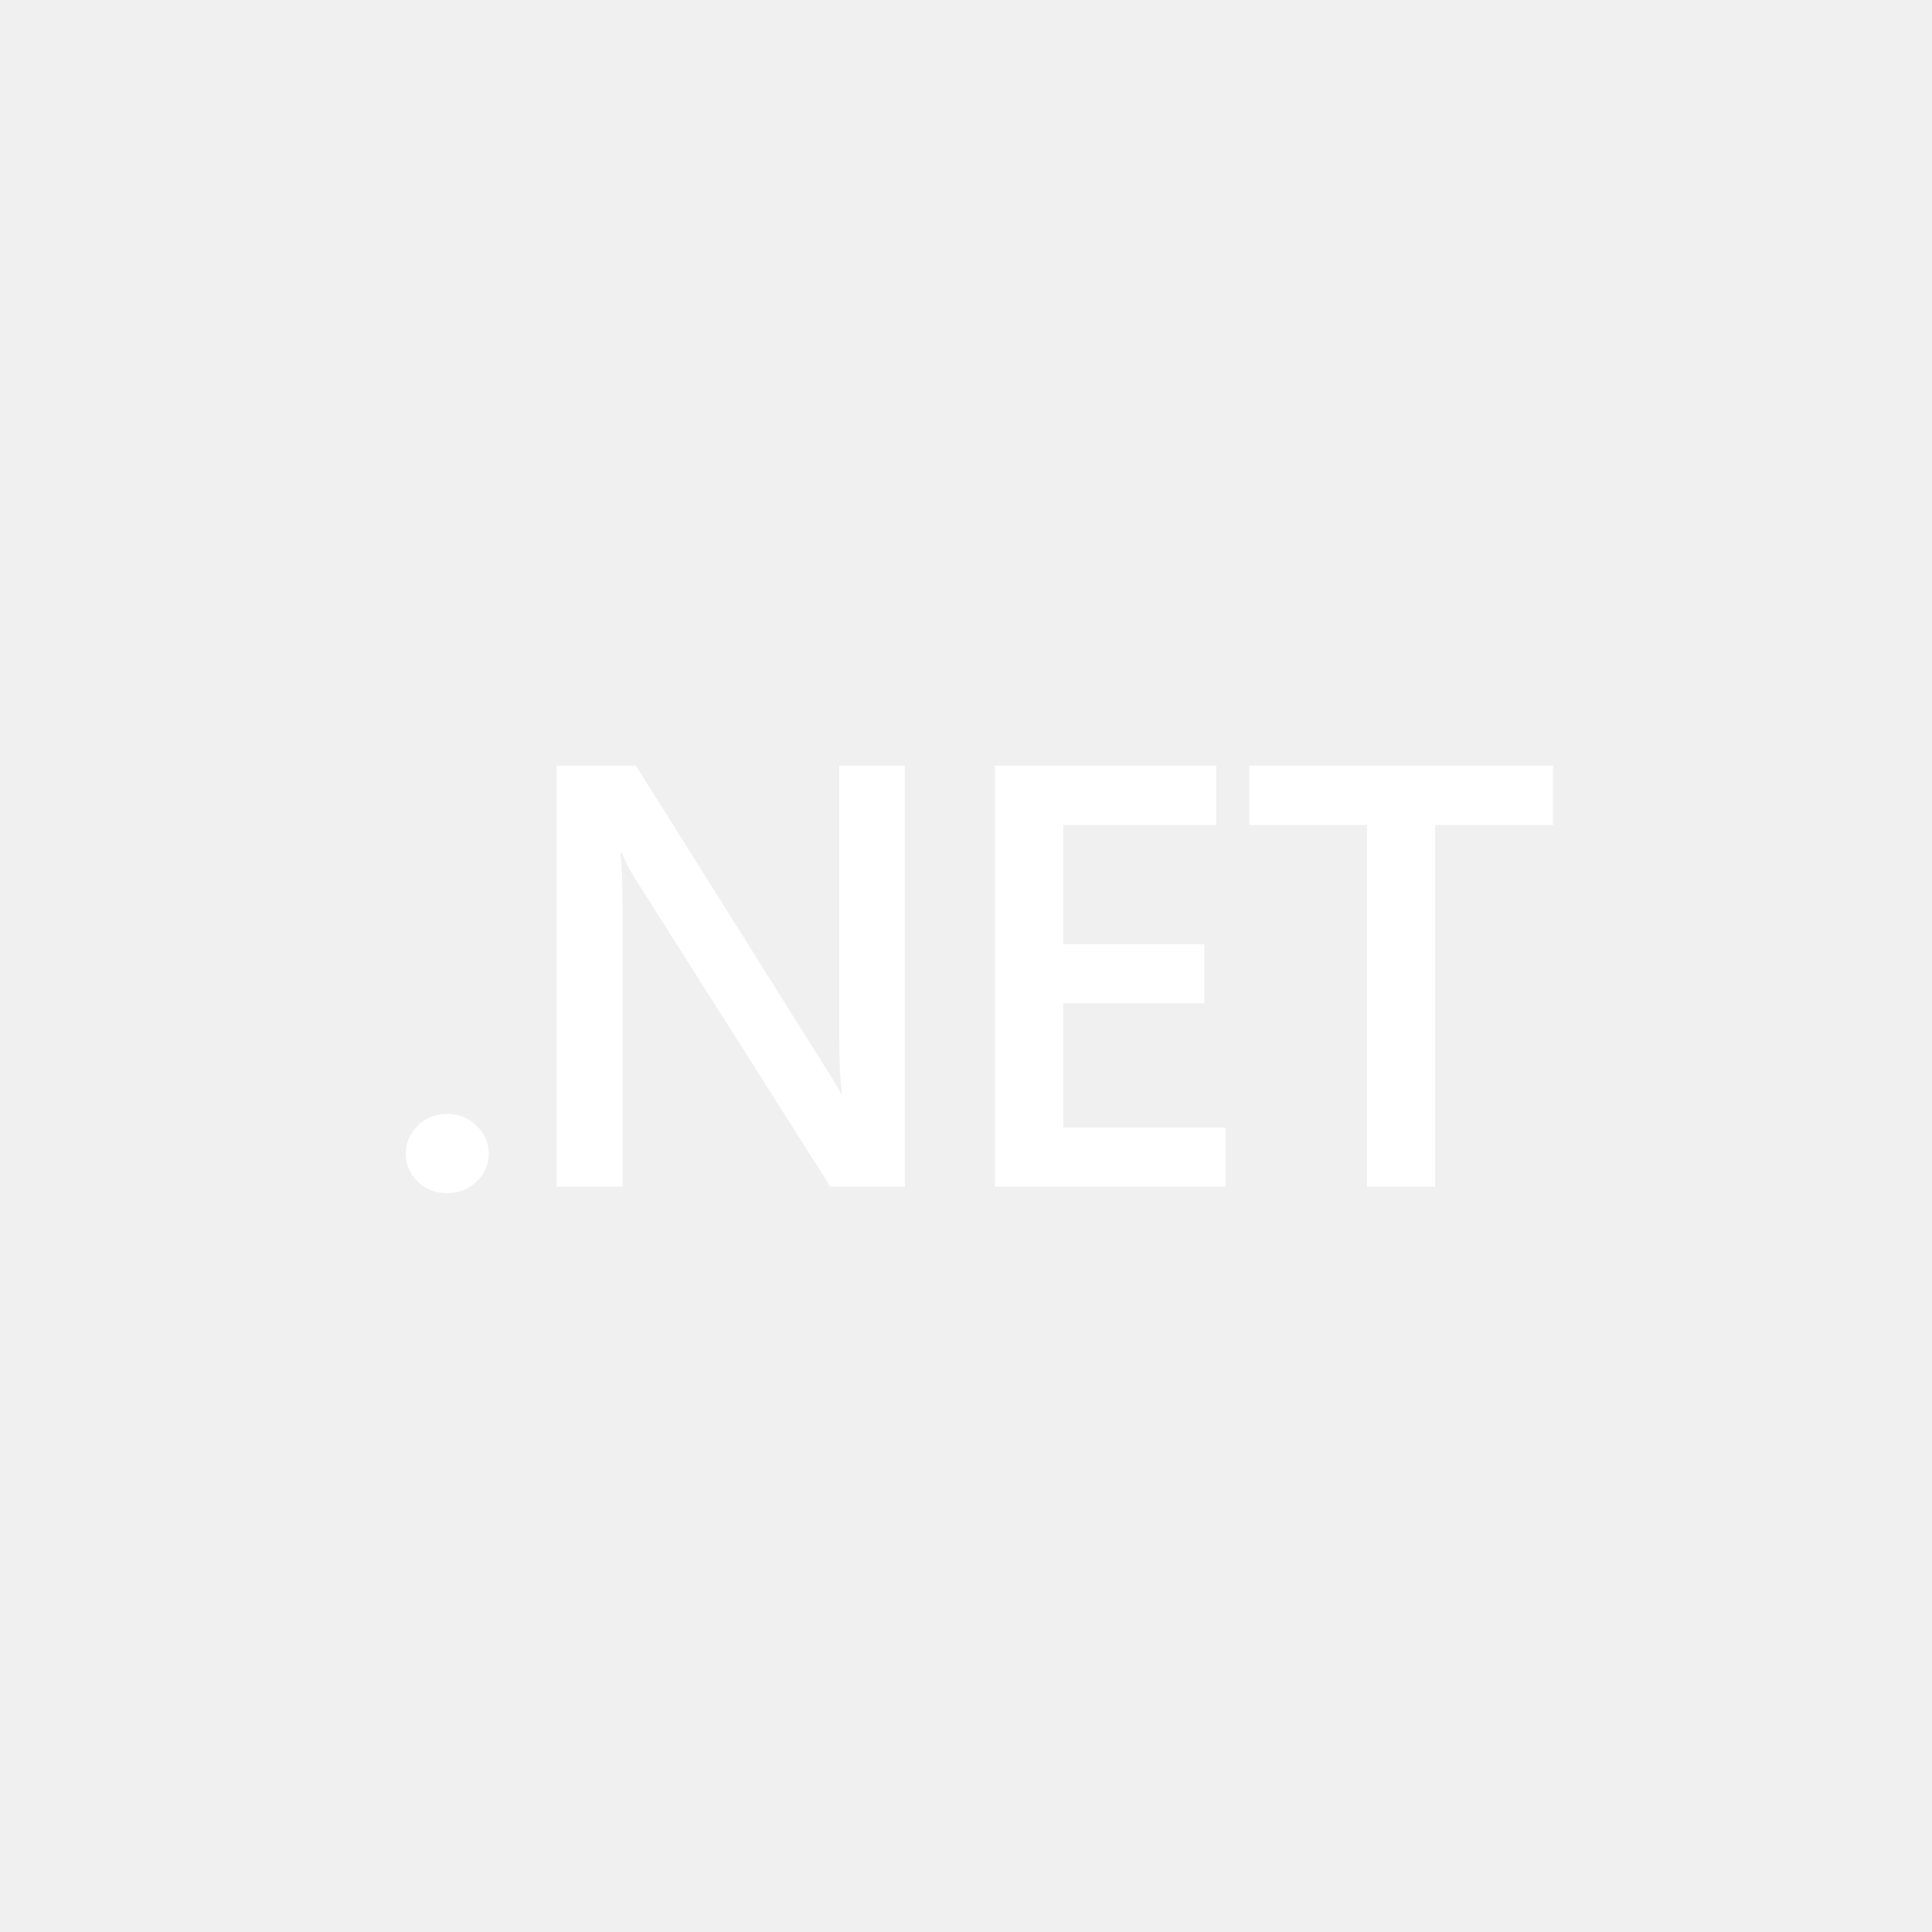
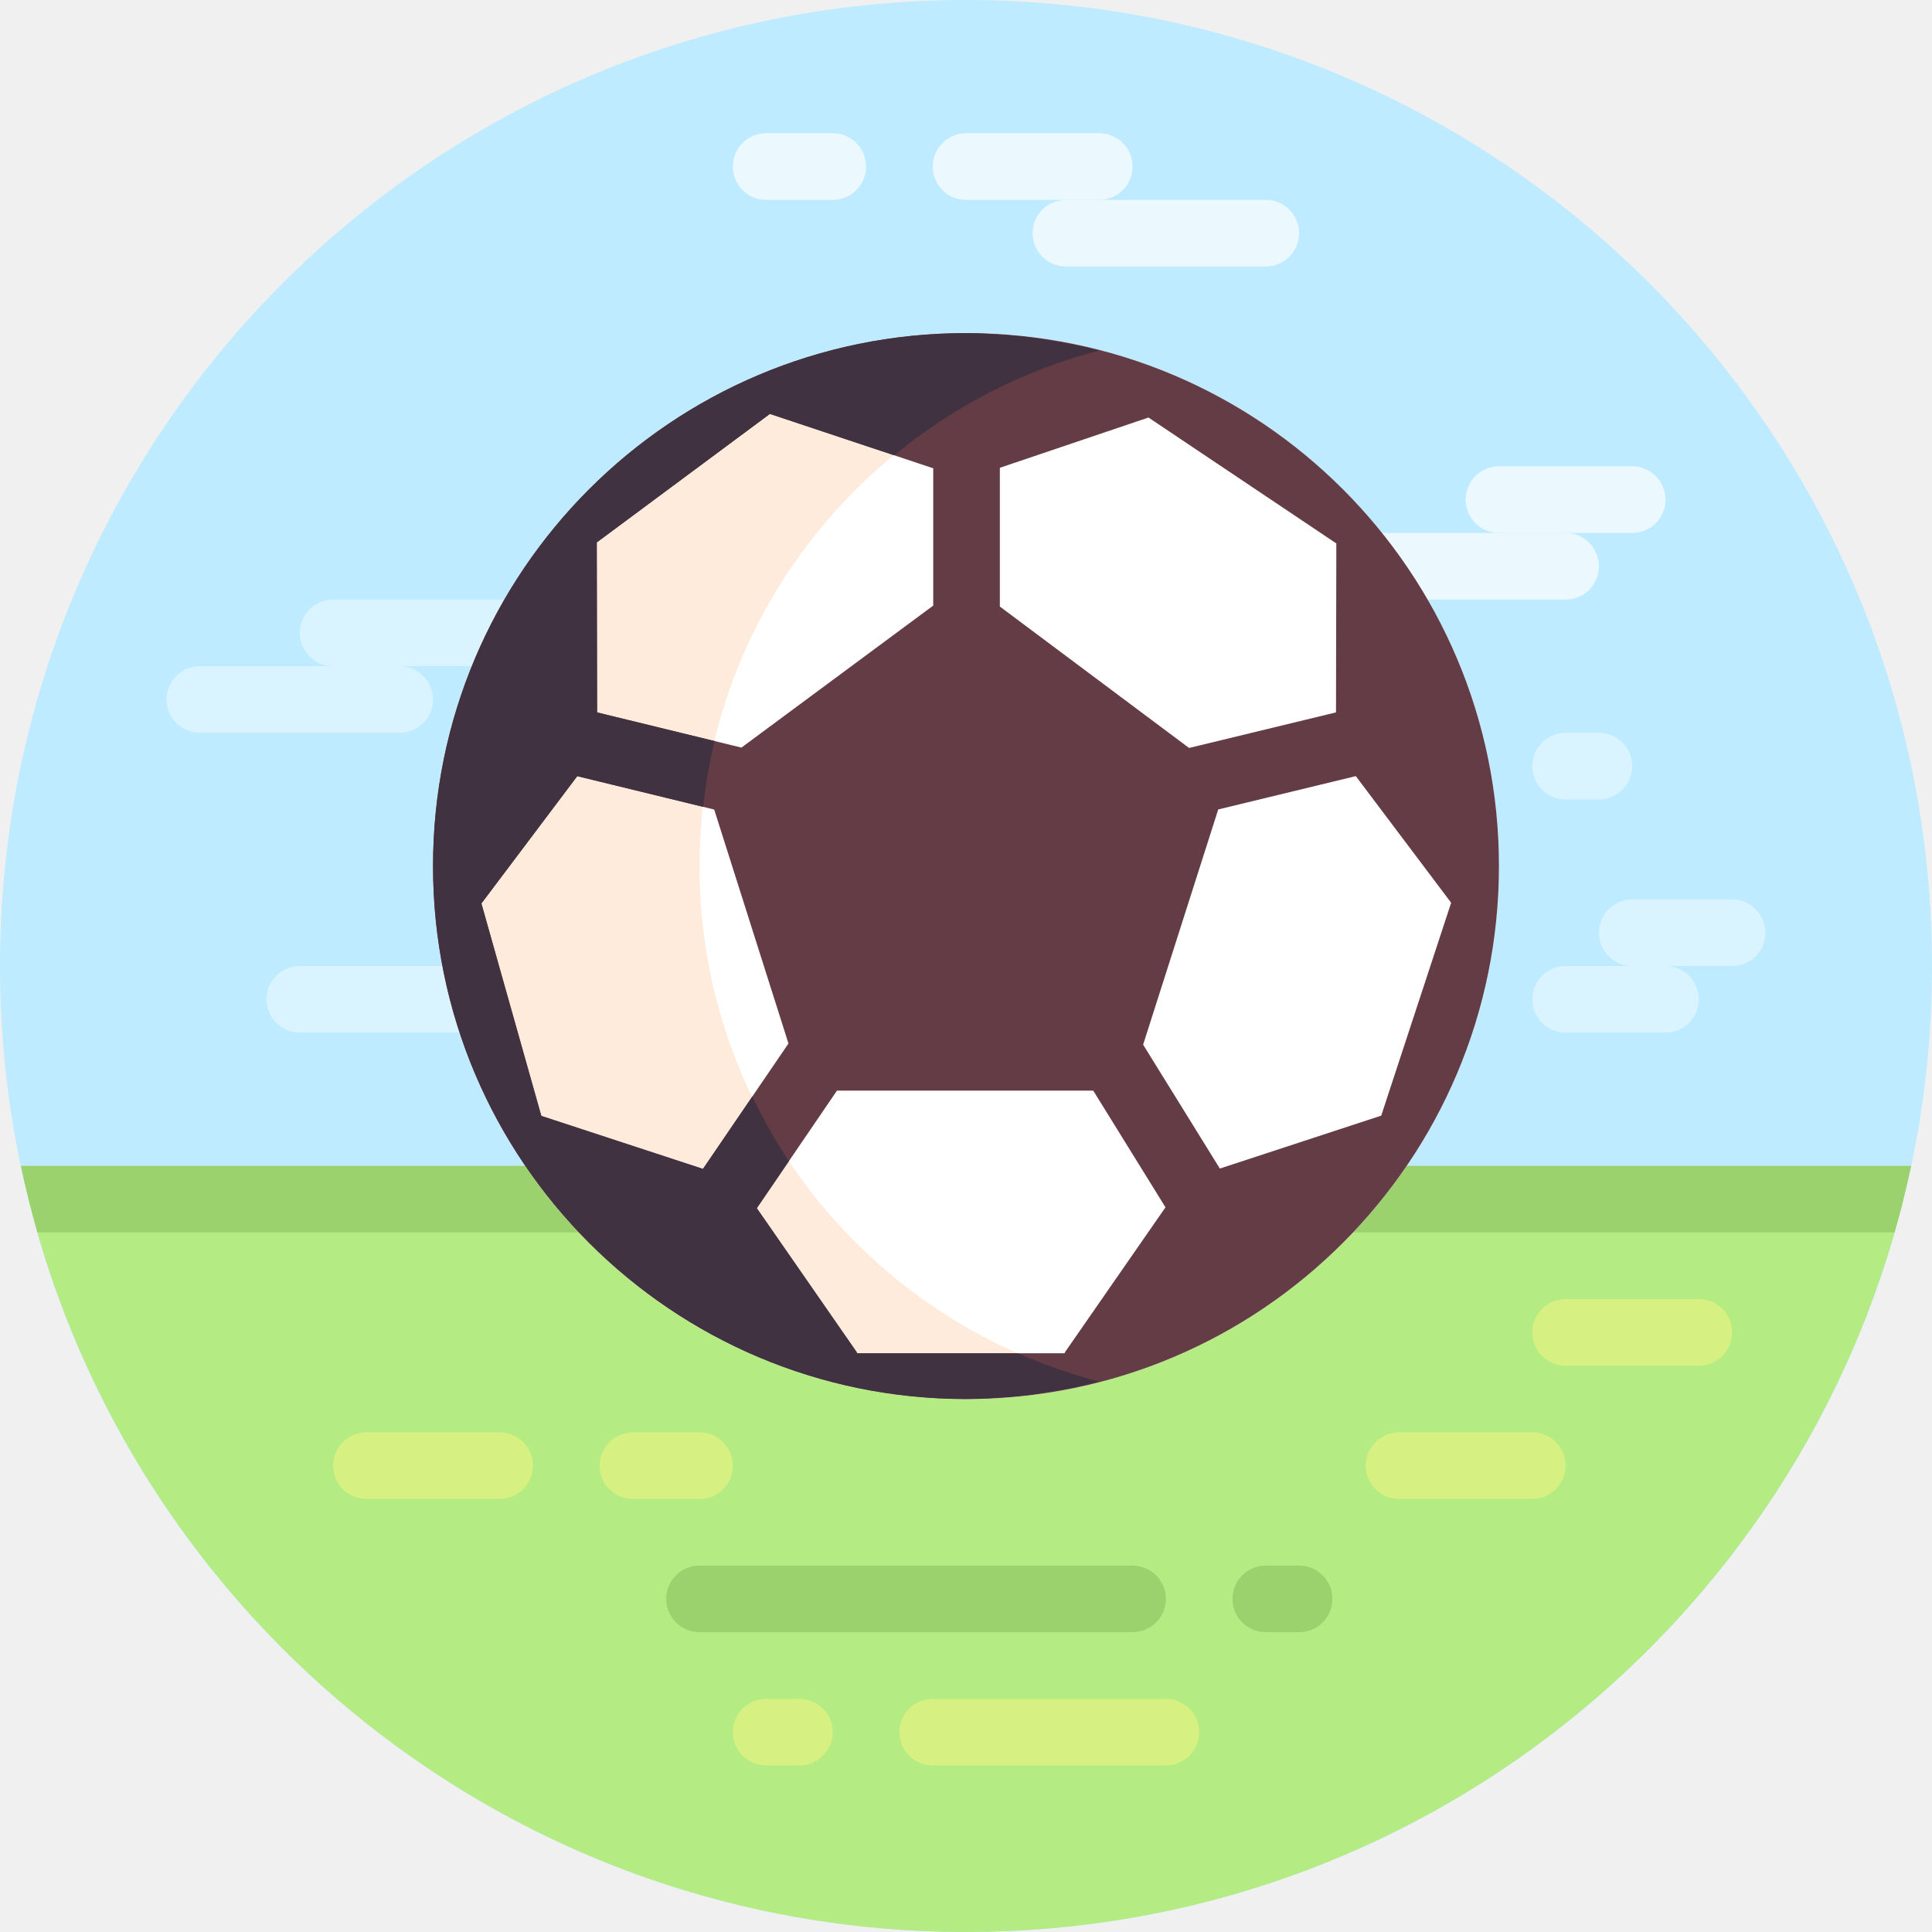
- <svg xmlns="http://www.w3.org/2000/svg" width="456" height="456" viewBox="0 0 456 456" version="1.1" xml:space="preserve" style="fill-rule:evenodd;clip-rule:evenodd;stroke-linejoin:round;stroke-miterlimit:2;">
-   <path d="m 105.5,281.609 c -2.703,0 -5.001,-0.9 -6.893,-2.702 -1.892,-1.848 -2.838,-4.042 -2.838,-6.582 0,-2.587 0.946,-4.804 2.838,-6.652 1.892,-1.848 4.19,-2.772 6.893,-2.772 2.748,0 5.068,0.924 6.96,2.772 1.937,1.848 2.906,4.064 2.906,6.652 0,2.54 -0.968,4.734 -2.906,6.582 -1.892,1.802 -4.212,2.702 -6.96,2.702 z" style="fill:#ffffff;fill-rule:nonzero;stroke-width:0.838" />
-   <path d="M 213.561,280.084 H 195.99 L 149.7,207.054 c -1.171,-1.848 -2.14,-3.765 -2.906,-5.751 h -0.406 c 0.361,2.125 0.541,6.675 0.541,13.65 v 65.132 h -15.543 v -99.36 h 18.719 l 44.737,71.298 c 1.892,2.957 3.109,4.989 3.649,6.098 h 0.27 c -0.45,-2.632 -0.676,-7.09 -0.676,-13.373 v -64.023 h 15.476 z" style="fill:#ffffff;fill-rule:nonzero;stroke-width:0.838" />
-   <path d="m 289.251,280.084 h -54.401 v -99.36 h 52.238 v 13.997 h -36.154 v 28.131 h 33.316 v 13.927 h -33.316 v 29.378 h 38.316 z" style="fill:#ffffff;fill-rule:nonzero;stroke-width:0.838" />
-   <path d="M 366.565,194.721 H 338.722 v 85.363 h -16.084 v -85.363 h -27.775 v -13.997 h 71.701 z" style="fill:#ffffff;fill-rule:nonzero;stroke-width:0.838" />
+ <svg xmlns="http://www.w3.org/2000/svg" height="800px" width="800px" version="1.1" id="Layer_1" viewBox="0 0 512 512" xml:space="preserve">
+   <circle style="fill:#BEEBFF;" cx="256" cy="256" r="256" />
+   <g>
+     <path style="fill:#D9F3FF;" d="M105.931,194.207H52.966c-4.875,0-8.828-3.953-8.828-8.828l0,0c0-4.875,3.953-8.828,8.828-8.828   h52.966c4.875,0,8.828,3.953,8.828,8.828l0,0C114.759,190.254,110.806,194.207,105.931,194.207z" />
+     <path style="fill:#D9F3FF;" d="M141.241,176.552H88.276c-4.875,0-8.828-3.953-8.828-8.828l0,0c0-4.875,3.953-8.828,8.828-8.828   h52.966c4.875,0,8.828,3.953,8.828,8.828l0,0C150.069,172.599,146.116,176.552,141.241,176.552z" />
+     <path style="fill:#D9F3FF;" d="M441.379,273.655h-26.483c-4.875,0-8.828-3.953-8.828-8.828l0,0c0-4.875,3.953-8.828,8.828-8.828   h26.483c4.875,0,8.828,3.953,8.828,8.828l0,0C450.207,269.703,446.254,273.655,441.379,273.655z" />
+     <path style="fill:#D9F3FF;" d="M459.034,256h-26.483c-4.875,0-8.828-3.953-8.828-8.828l0,0c0-4.875,3.953-8.828,8.828-8.828h26.483   c4.875,0,8.828,3.953,8.828,8.828l0,0C467.862,252.047,463.91,256,459.034,256z" />
+     <path style="fill:#D9F3FF;" d="M132.414,273.655H79.448c-4.875,0-8.828-3.953-8.828-8.828l0,0c0-4.875,3.953-8.828,8.828-8.828   h52.966c4.875,0,8.828,3.953,8.828,8.828l0,0C141.241,269.703,137.289,273.655,132.414,273.655z" />
+     <path style="fill:#D9F3FF;" d="M423.724,211.862h-8.828c-4.875,0-8.828-3.953-8.828-8.828l0,0c0-4.875,3.953-8.828,8.828-8.828   h8.828c4.875,0,8.828,3.953,8.828,8.828l0,0C432.552,207.91,428.599,211.862,423.724,211.862z" />
+   </g>
+   <path style="fill:#B4EB82;" d="M7.555,317.793C35.206,429.318,135.927,512,256,512s220.794-82.682,248.445-194.207H7.555z" />
+   <g>
+     <path style="fill:#9BD26E;" d="M9.945,326.621h492.109c1.665-5.81,3.171-11.684,4.428-17.655H5.518   C6.774,314.936,8.28,320.811,9.945,326.621z" />
+     <path style="fill:#9BD26E;" d="M300.138,432.552H185.379c-4.875,0-8.828-3.953-8.828-8.828l0,0c0-4.875,3.953-8.828,8.828-8.828   h114.759c4.875,0,8.828,3.953,8.828,8.828l0,0C308.966,428.599,305.013,432.552,300.138,432.552z" />
+   </g>
+   <g>
+     <path style="fill:#D7F082;" d="M185.379,397.241h-17.655c-4.875,0-8.828-3.953-8.828-8.828l0,0c0-4.875,3.953-8.828,8.828-8.828   h17.655c4.875,0,8.828,3.953,8.828,8.828l0,0C194.207,393.289,190.254,397.241,185.379,397.241z" />
+     <path style="fill:#D7F082;" d="M450.207,361.931h-35.31c-4.875,0-8.828-3.953-8.828-8.828l0,0c0-4.875,3.953-8.828,8.828-8.828   h35.31c4.875,0,8.828,3.953,8.828,8.828l0,0C459.034,357.978,455.082,361.931,450.207,361.931z" />
+     <path style="fill:#D7F082;" d="M406.069,397.241h-35.31c-4.875,0-8.828-3.953-8.828-8.828l0,0c0-4.875,3.953-8.828,8.828-8.828   h35.31c4.875,0,8.828,3.953,8.828,8.828l0,0C414.897,393.289,410.944,397.241,406.069,397.241z" />
+     <path style="fill:#D7F082;" d="M308.966,467.862h-61.793c-4.875,0-8.828-3.953-8.828-8.828l0,0c0-4.875,3.953-8.828,8.828-8.828   h61.793c4.875,0,8.828,3.953,8.828,8.828l0,0C317.793,463.91,313.841,467.862,308.966,467.862z" />
+     <path style="fill:#D7F082;" d="M211.862,467.862h-8.828c-4.875,0-8.828-3.953-8.828-8.828l0,0c0-4.875,3.953-8.828,8.828-8.828   h8.828c4.875,0,8.828,3.953,8.828,8.828l0,0C220.69,463.91,216.737,467.862,211.862,467.862z" />
+     <path style="fill:#D7F082;" d="M132.414,397.241h-35.31c-4.875,0-8.828-3.953-8.828-8.828l0,0c0-4.875,3.953-8.828,8.828-8.828   h35.31c4.875,0,8.828,3.953,8.828,8.828l0,0C141.241,393.289,137.289,397.241,132.414,397.241z" />
+   </g>
+   <path style="fill:#9BD26E;" d="M344.276,432.552h-8.828c-4.875,0-8.828-3.953-8.828-8.828l0,0c0-4.875,3.953-8.828,8.828-8.828  h8.828c4.875,0,8.828,3.953,8.828,8.828l0,0C353.103,428.599,349.151,432.552,344.276,432.552z" />
+   <g>
+     <path style="fill:#EBF9FF;" d="M291.31,52.966H256c-4.875,0-8.828-3.953-8.828-8.828l0,0c0-4.875,3.953-8.828,8.828-8.828h35.31   c4.875,0,8.828,3.953,8.828,8.828l0,0C300.138,49.013,296.185,52.966,291.31,52.966z" />
+     <path style="fill:#EBF9FF;" d="M220.69,52.966h-17.655c-4.875,0-8.828-3.953-8.828-8.828l0,0c0-4.875,3.953-8.828,8.828-8.828   h17.655c4.875,0,8.828,3.953,8.828,8.828l0,0C229.517,49.013,225.565,52.966,220.69,52.966z" />
+     <path style="fill:#EBF9FF;" d="M335.448,70.621h-52.966c-4.875,0-8.828-3.953-8.828-8.828l0,0c0-4.875,3.953-8.828,8.828-8.828   h52.966c4.875,0,8.828,3.953,8.828,8.828l0,0C344.276,66.668,340.323,70.621,335.448,70.621z" />
+     <path style="fill:#EBF9FF;" d="M414.897,158.897h-61.793c-4.875,0-8.828-3.953-8.828-8.828l0,0c0-4.875,3.953-8.828,8.828-8.828   h61.793c4.875,0,8.828,3.953,8.828,8.828l0,0C423.724,154.944,419.772,158.897,414.897,158.897z" />
+     <path style="fill:#EBF9FF;" d="M432.552,141.241h-35.31c-4.875,0-8.828-3.953-8.828-8.828l0,0c0-4.875,3.953-8.828,8.828-8.828   h35.31c4.875,0,8.828,3.953,8.828,8.828l0,0C441.379,137.289,437.427,141.241,432.552,141.241z" />
+   </g>
+   <circle style="fill:#FFFFFF;" cx="256" cy="229.517" r="141.241" />
+   <path style="fill:#FFEBDC;" d="M185.379,229.517c0-65.79,45.046-120.91,105.931-136.612c-11.306-2.915-23.094-4.629-35.31-4.629  c-78.005,0-141.241,63.236-141.241,141.241S177.995,370.759,256,370.759c12.216,0,24.004-1.714,35.31-4.629  C230.425,350.428,185.379,295.307,185.379,229.517z" />
+   <path style="fill:#643C46;" d="M256,88.276c-78.005,0-141.241,63.236-141.241,141.241S177.995,370.759,256,370.759  s141.241-63.236,141.241-141.241S334.005,88.276,256,88.276z M264.97,123.968l39.385-13.319l49.79,33.368l-0.092,44.774  l-38.936,9.428l-50.147-37.48L264.97,123.968L264.97,123.968z M204.028,109.693l43.287,14.408v36.386l-50.825,37.634l-38.253-9.323  l-0.089-45.049L204.028,109.693z M143.456,295.729l-15.881-56.301l25.402-33.737l36.295,8.845l19.681,61.998l-22.662,33.239  L143.456,295.729z M282.284,358.263c-0.079,0.114-0.094,0.25-0.167,0.366h-54.965c-0.073-0.116-0.087-0.253-0.167-0.366  l-26.423-38.079l21.242-31.158h67.915l19.148,30.925L282.284,358.263z M384.57,239.238l-18.53,56.417l-42.77,14.023l-20.33-32.833  l19.903-62.335l36.46-8.829L384.57,239.238z" />
+   <path style="fill:#413241;" d="M273.006,369.638c1.574-0.189,3.115-0.472,4.672-0.713c4.607-0.744,9.163-1.644,13.624-2.794  l0.007-0.002c-7.451-1.921-14.655-4.45-21.578-7.5h-42.579c-0.073-0.116-0.087-0.253-0.167-0.366l-26.423-38.079l8.508-12.478  c-3.637-5.439-6.829-11.188-9.693-17.126l-13.085,19.192l-42.837-14.045l-15.881-56.301l25.402-33.737l33.372,8.134  c0.659-5.93,1.662-11.751,3.033-17.434l-31.147-7.591l-0.089-45.049l45.881-34.056l32.945,10.966  c15.668-12.878,34.094-22.532,54.337-27.753l-0.007-0.001c-4.454-1.149-9.002-2.047-13.602-2.791  c-1.567-0.243-3.119-0.527-4.704-0.718c-1.683-0.214-3.384-0.365-5.086-0.518c-3.936-0.331-7.889-0.602-11.911-0.602  c-78.005,0-141.241,63.236-141.241,141.241S177.995,370.759,256,370.759c4.021,0,7.974-0.273,11.908-0.601  C269.613,370.004,271.32,369.853,273.006,369.638z" />
</svg>
